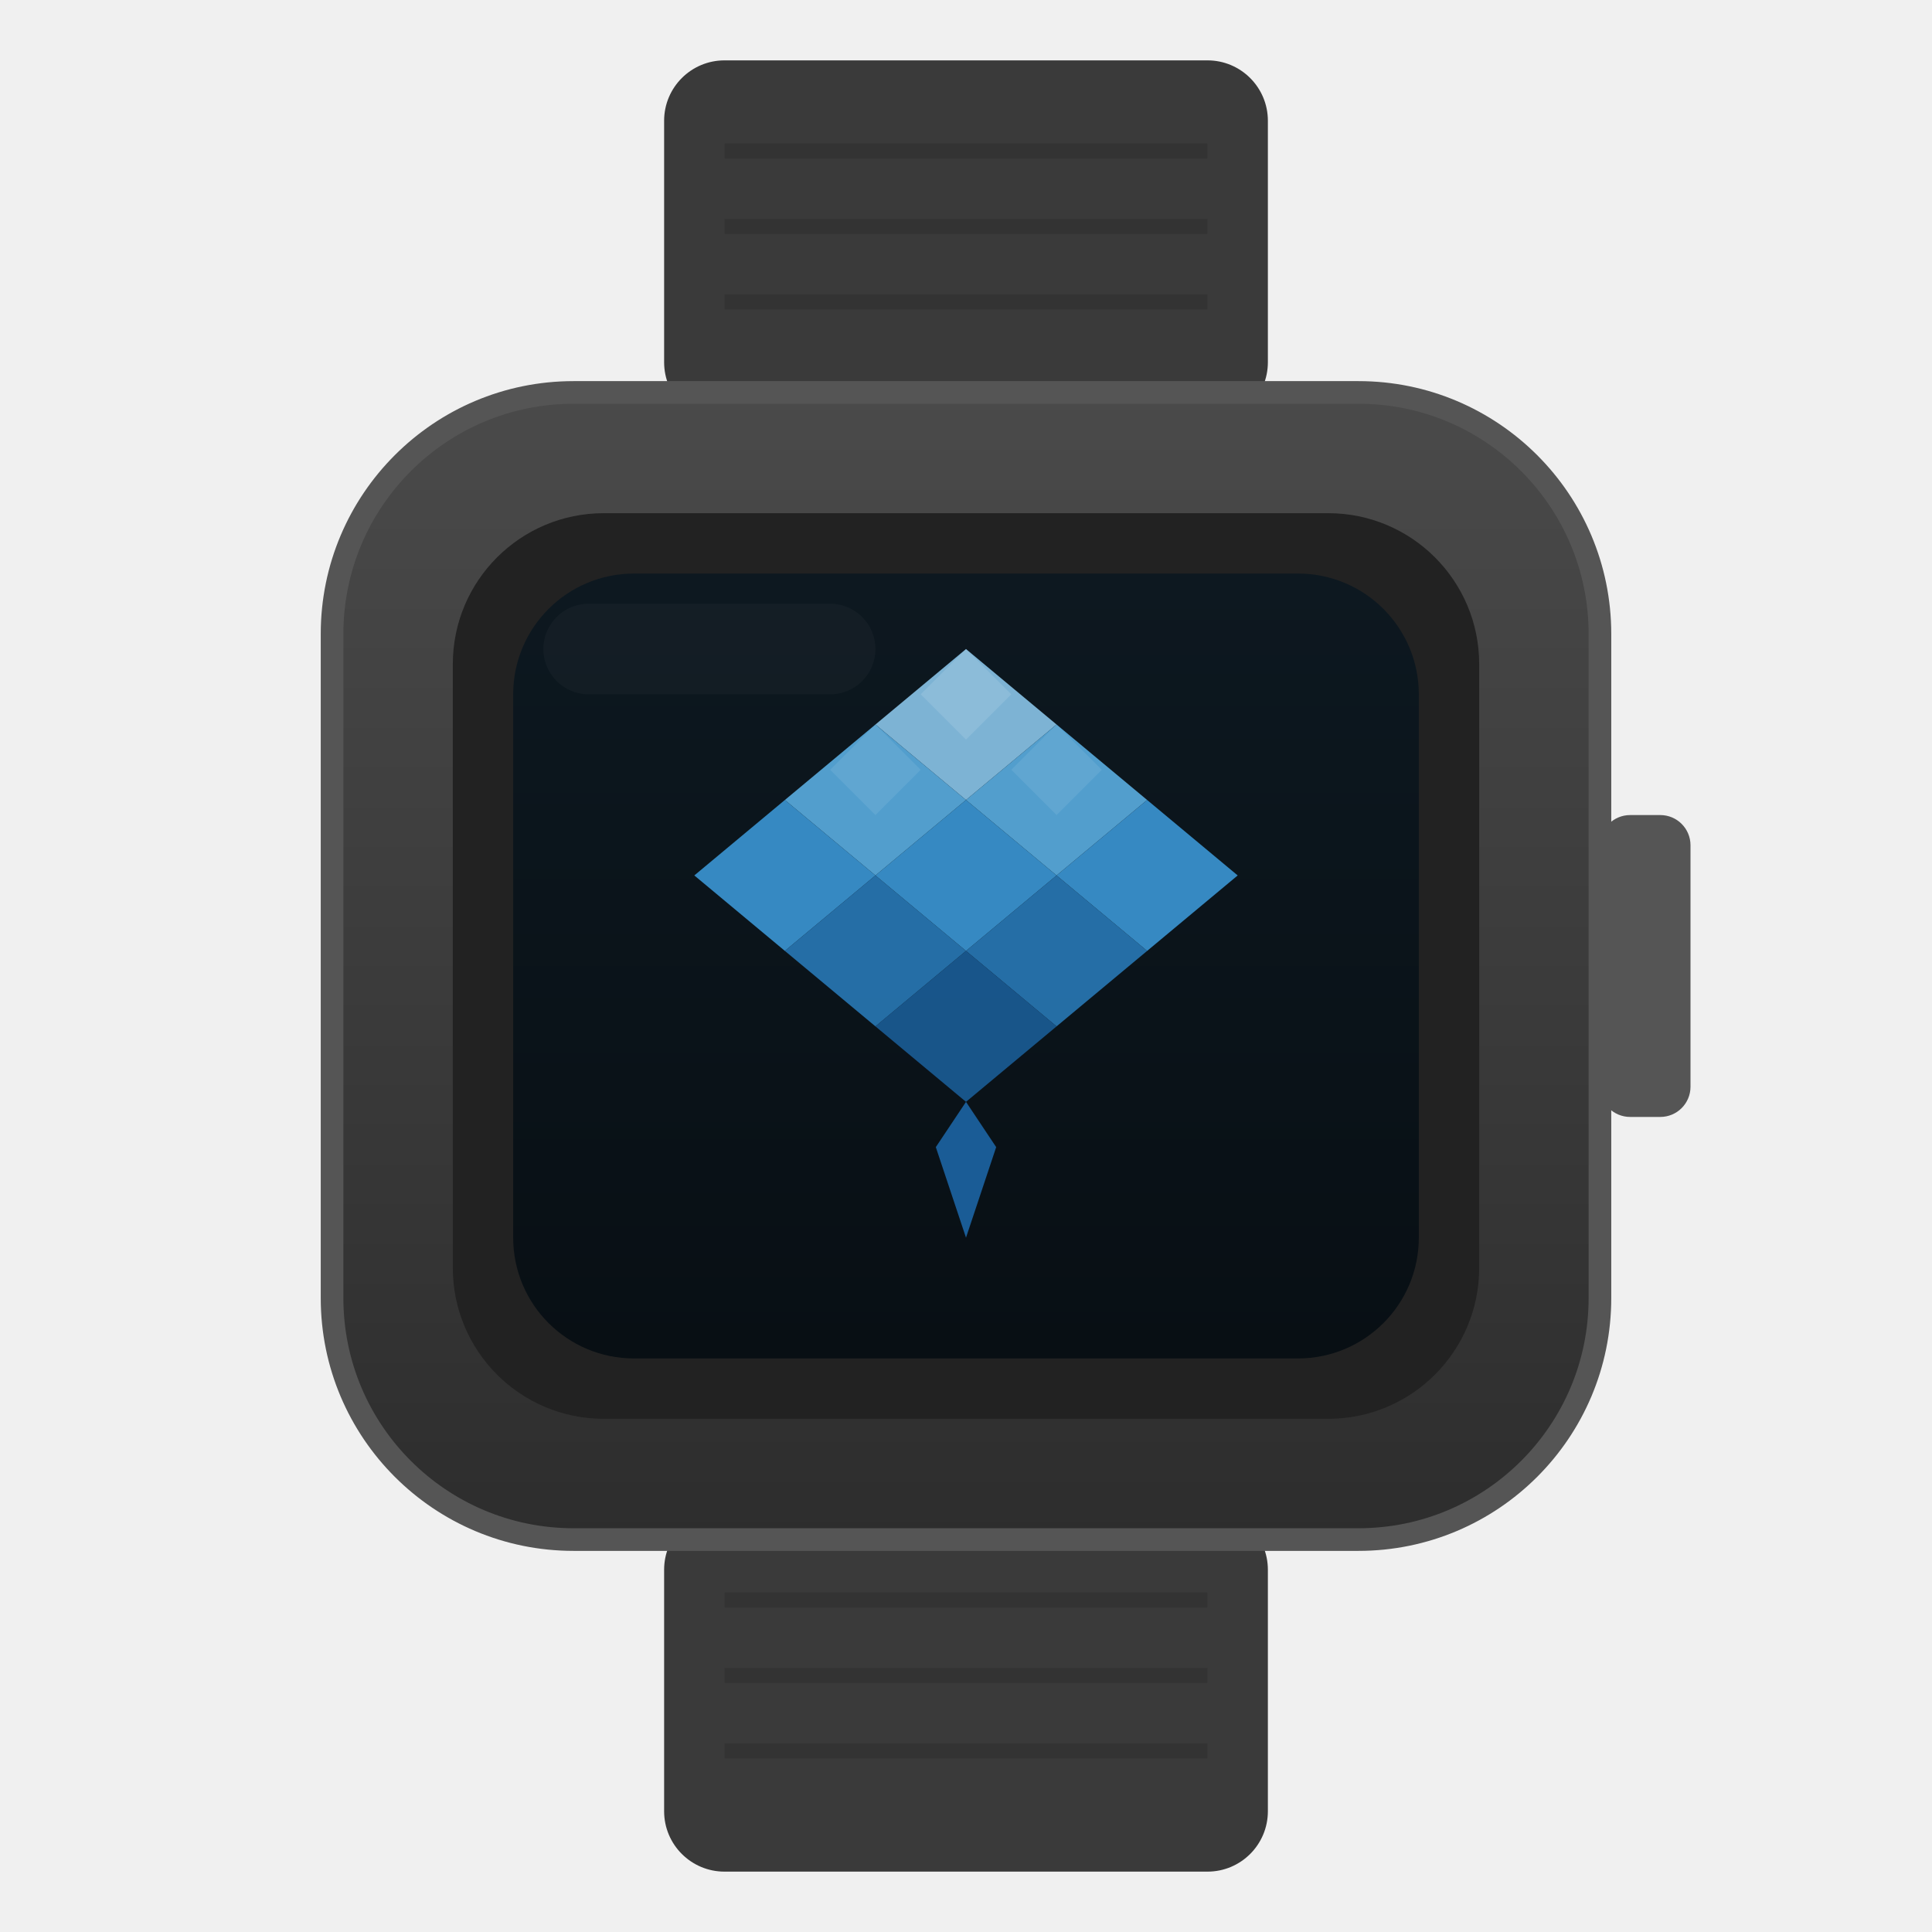
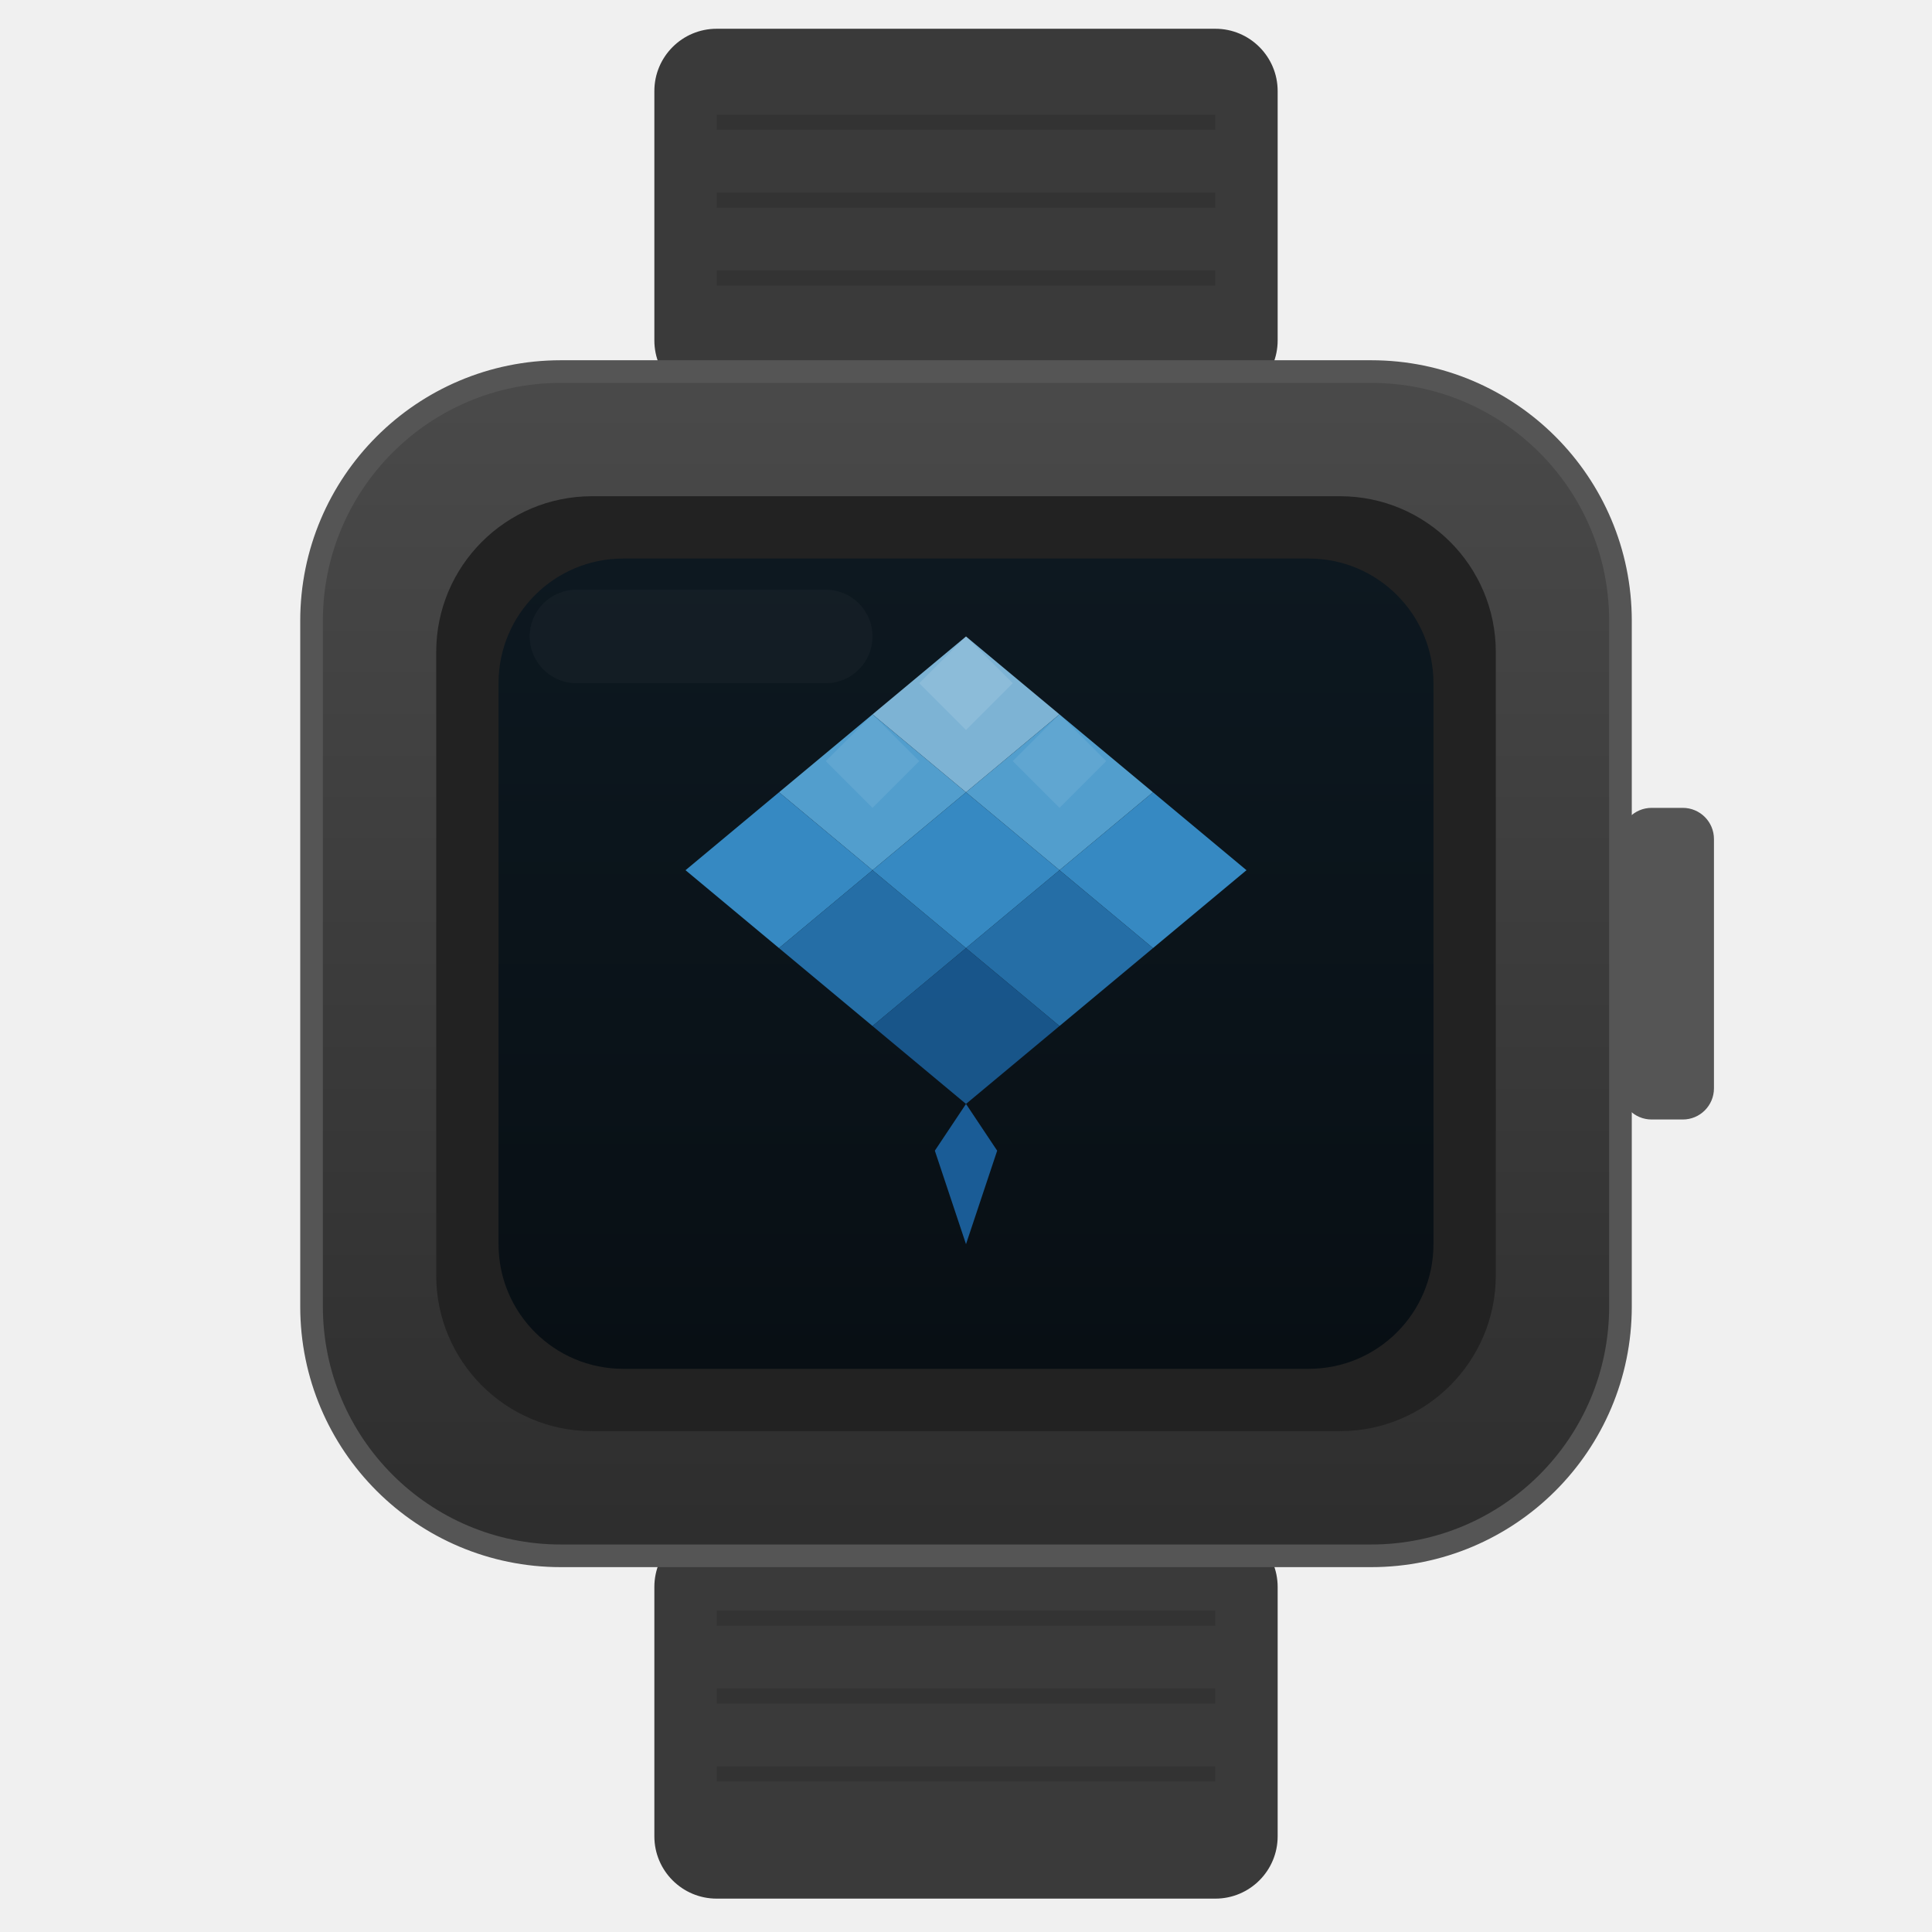
<svg xmlns="http://www.w3.org/2000/svg" viewBox="0 0 128 128" width="128" height="128" version="1.1" id="svg25">
  <defs id="defs4">
-     <linearGradient id="watchBody" x1="0" y1="0" x2="0" y2="1">
+     <linearGradient id="watchBody" x1="20.231" y1="26.521" x2="20.231" y2="107.923" gradientTransform="matrix(1.084341,0,0,0.9828822,-2.07105,-2.224463)" gradientUnits="userSpaceOnUse">
      <stop offset="0%" stop-color="#4a4a4a" id="stop1" />
      <stop offset="100%" stop-color="#2d2d2d" id="stop2" />
    </linearGradient>
-     <linearGradient id="screen" x1="0" y1="0" x2="0" y2="1">
+     <linearGradient id="screen" x1="31.652" y1="40.819" x2="31.652" y2="96.676" gradientTransform="matrix(1.108939,0,0,0.9610804,-2.07105,-2.224463)" gradientUnits="userSpaceOnUse">
      <stop offset="0%" stop-color="#0d1820" id="stop3" />
      <stop offset="100%" stop-color="#080f14" id="stop4" />
    </linearGradient>
  </defs>
-   <rect x="44" y="4" width="40" height="24" rx="4" fill="#3a3a3a" id="rect4" />
-   <rect x="44" y="100" width="40" height="24" rx="4" fill="#3a3a3a" id="rect5" />
-   <line x1="48" y1="10" x2="80" y2="10" stroke="#333" stroke-width="1" id="line5" />
-   <line x1="48" y1="15" x2="80" y2="15" stroke="#333" stroke-width="1" id="line6" />
-   <line x1="48" y1="20" x2="80" y2="20" stroke="#333" stroke-width="1" id="line7" />
-   <line x1="48" y1="106" x2="80" y2="106" stroke="#333" stroke-width="1" id="line8" />
-   <line x1="48" y1="111" x2="80" y2="111" stroke="#333" stroke-width="1" id="line9" />
-   <line x1="48" y1="116" x2="80" y2="116" stroke="#333" stroke-width="1" id="line10" />
-   <rect x="22" y="26" width="84" height="76" rx="16" fill="url(#watchBody)" stroke="#555" stroke-width="1.5" id="rect10" />
-   <rect x="106" y="54" width="6" height="20" rx="2" fill="#555" id="rect11" />
-   <rect x="30" y="34" width="68" height="60" rx="10" fill="#222" id="rect12" />
-   <rect x="34" y="38" width="60" height="52" rx="8" fill="url(#screen)" id="rect13" />
-   <polygon points="64,43 70,48 64,53 58,48" fill="#89C4E8" opacity="0.9" id="polygon13" />
-   <polygon points="58,48 64,53 58,58 52,53" fill="#5AADE0" opacity="0.9" id="polygon14" />
-   <polygon points="70,48 76,53 70,58 64,53" fill="#5AADE0" opacity="0.9" id="polygon15" />
-   <polygon points="52,53 58,58 52,63 46,58" fill="#3B96D4" opacity="0.9" id="polygon16" />
-   <polygon points="64,53 70,58 64,63 58,58" fill="#3B96D4" opacity="0.9" id="polygon17" />
-   <polygon points="76,53 82,58 76,63 70,58" fill="#3B96D4" opacity="0.9" id="polygon18" />
-   <polygon points="58,58 64,63 58,68 52,63" fill="#2878B5" opacity="0.9" id="polygon19" />
-   <polygon points="70,58 76,63 70,68 64,63" fill="#2878B5" opacity="0.9" id="polygon20" />
-   <polygon points="64,63 70,68 64,73 58,68" fill="#1A5C96" opacity="0.9" id="polygon21" />
-   <polygon points="64,73 66,76 64,82 62,76" fill="#1A5C96" id="polygon22" />
-   <polygon points="64,43 67,46 64,49 61,46" fill="white" opacity="0.12" id="polygon23" />
-   <polygon points="58,48 61,51 58,54 55,51" fill="white" opacity="0.08" id="polygon24" />
-   <polygon points="70,48 73,51 70,54 67,51" fill="white" opacity="0.08" id="polygon25" />
-   <rect x="36" y="40" width="22" height="6" rx="3" fill="white" opacity="0.03" id="rect25" />
+   <rect x="43.353" y="1.905" width="41.295" height="24.777" rx="4.129" fill="#3a3a3a" id="rect4" style="stroke-width:1.032" />
+   <rect x="43.353" y="101.012" width="41.295" height="24.777" rx="4.129" fill="#3a3a3a" id="rect5" style="stroke-width:1.032" />
+   <line x1="47.483" y1="8.099" x2="80.518" y2="8.099" stroke="#333333" stroke-width="1" id="line5" />
+   <line x1="47.483" y1="13.261" x2="80.518" y2="13.261" stroke="#333333" stroke-width="1" id="line6" />
+   <line x1="47.483" y1="18.423" x2="80.518" y2="18.423" stroke="#333333" stroke-width="1" id="line7" />
+   <line x1="47.483" y1="107.206" x2="80.518" y2="107.206" stroke="#333333" stroke-width="1" id="line8" />
+   <line x1="47.483" y1="112.368" x2="80.518" y2="112.368" stroke="#333333" stroke-width="1" id="line9" />
+   <line x1="47.483" y1="117.53" x2="80.518" y2="117.53" stroke="#333333" stroke-width="1" id="line10" />
+   <rect x="20.641" y="24.617" width="86.719" height="78.46" rx="16.518" fill="url(#watchBody)" stroke="#555555" stroke-width="1.5" id="rect10" style="fill:url(#watchBody)" />
+   <rect x="107.36" y="53.523" width="6.194" height="20.647" rx="2.065" fill="#555555" id="rect11" style="stroke-width:1.032" />
+   <rect x="28.9" y="32.876" width="70.201" height="61.942" rx="10.324" fill="#222222" id="rect12" style="stroke-width:1.032" />
+   <rect x="33.029" y="37.005" width="61.942" height="53.683" rx="8.259" fill="url(#screen)" id="rect13" style="fill:url(#screen);stroke-width:1.032" />
+   <polygon points="58,48 64,43 70,48 64,53 " fill="#89c4e8" opacity="0.9" id="polygon13" transform="matrix(1.032366,0,0,1.032366,-2.07105,-2.224463)" />
+   <polygon points="52,53 58,48 64,53 58,58 " fill="#5aade0" opacity="0.9" id="polygon14" transform="matrix(1.032366,0,0,1.032366,-2.07105,-2.224463)" />
+   <polygon points="64,53 70,48 76,53 70,58 " fill="#5aade0" opacity="0.9" id="polygon15" transform="matrix(1.032366,0,0,1.032366,-2.07105,-2.224463)" />
+   <polygon points="46,58 52,53 58,58 52,63 " fill="#3b96d4" opacity="0.9" id="polygon16" transform="matrix(1.032366,0,0,1.032366,-2.07105,-2.224463)" />
+   <polygon points="58,58 64,53 70,58 64,63 " fill="#3b96d4" opacity="0.9" id="polygon17" transform="matrix(1.032366,0,0,1.032366,-2.07105,-2.224463)" />
+   <polygon points="70,58 76,53 82,58 76,63 " fill="#3b96d4" opacity="0.9" id="polygon18" transform="matrix(1.032366,0,0,1.032366,-2.07105,-2.224463)" />
+   <polygon points="52,63 58,58 64,63 58,68 " fill="#2878b5" opacity="0.9" id="polygon19" transform="matrix(1.032366,0,0,1.032366,-2.07105,-2.224463)" />
+   <polygon points="64,63 70,58 76,63 70,68 " fill="#2878b5" opacity="0.9" id="polygon20" transform="matrix(1.032366,0,0,1.032366,-2.07105,-2.224463)" />
+   <polygon points="58,68 64,63 70,68 64,73 " fill="#1a5c96" opacity="0.9" id="polygon21" transform="matrix(1.032366,0,0,1.032366,-2.07105,-2.224463)" />
+   <polygon points="62,76 64,73 66,76 64,82 " fill="#1a5c96" id="polygon22" transform="matrix(1.032366,0,0,1.032366,-2.07105,-2.224463)" />
+   <polygon points="61,46 64,43 67,46 64,49 " fill="#ffffff" opacity="0.12" id="polygon23" transform="matrix(1.032366,0,0,1.032366,-2.07105,-2.224463)" />
+   <polygon points="55,51 58,48 61,51 58,54 " fill="#ffffff" opacity="0.08" id="polygon24" transform="matrix(1.032366,0,0,1.032366,-2.07105,-2.224463)" />
+   <polygon points="67,51 70,48 73,51 70,54 " fill="#ffffff" opacity="0.08" id="polygon25" transform="matrix(1.032366,0,0,1.032366,-2.07105,-2.224463)" />
+   <rect x="35.094" y="39.07" width="22.712" height="6.194" rx="3.097" fill="#ffffff" opacity="0.03" id="rect25" style="stroke-width:1.032" />
</svg>
